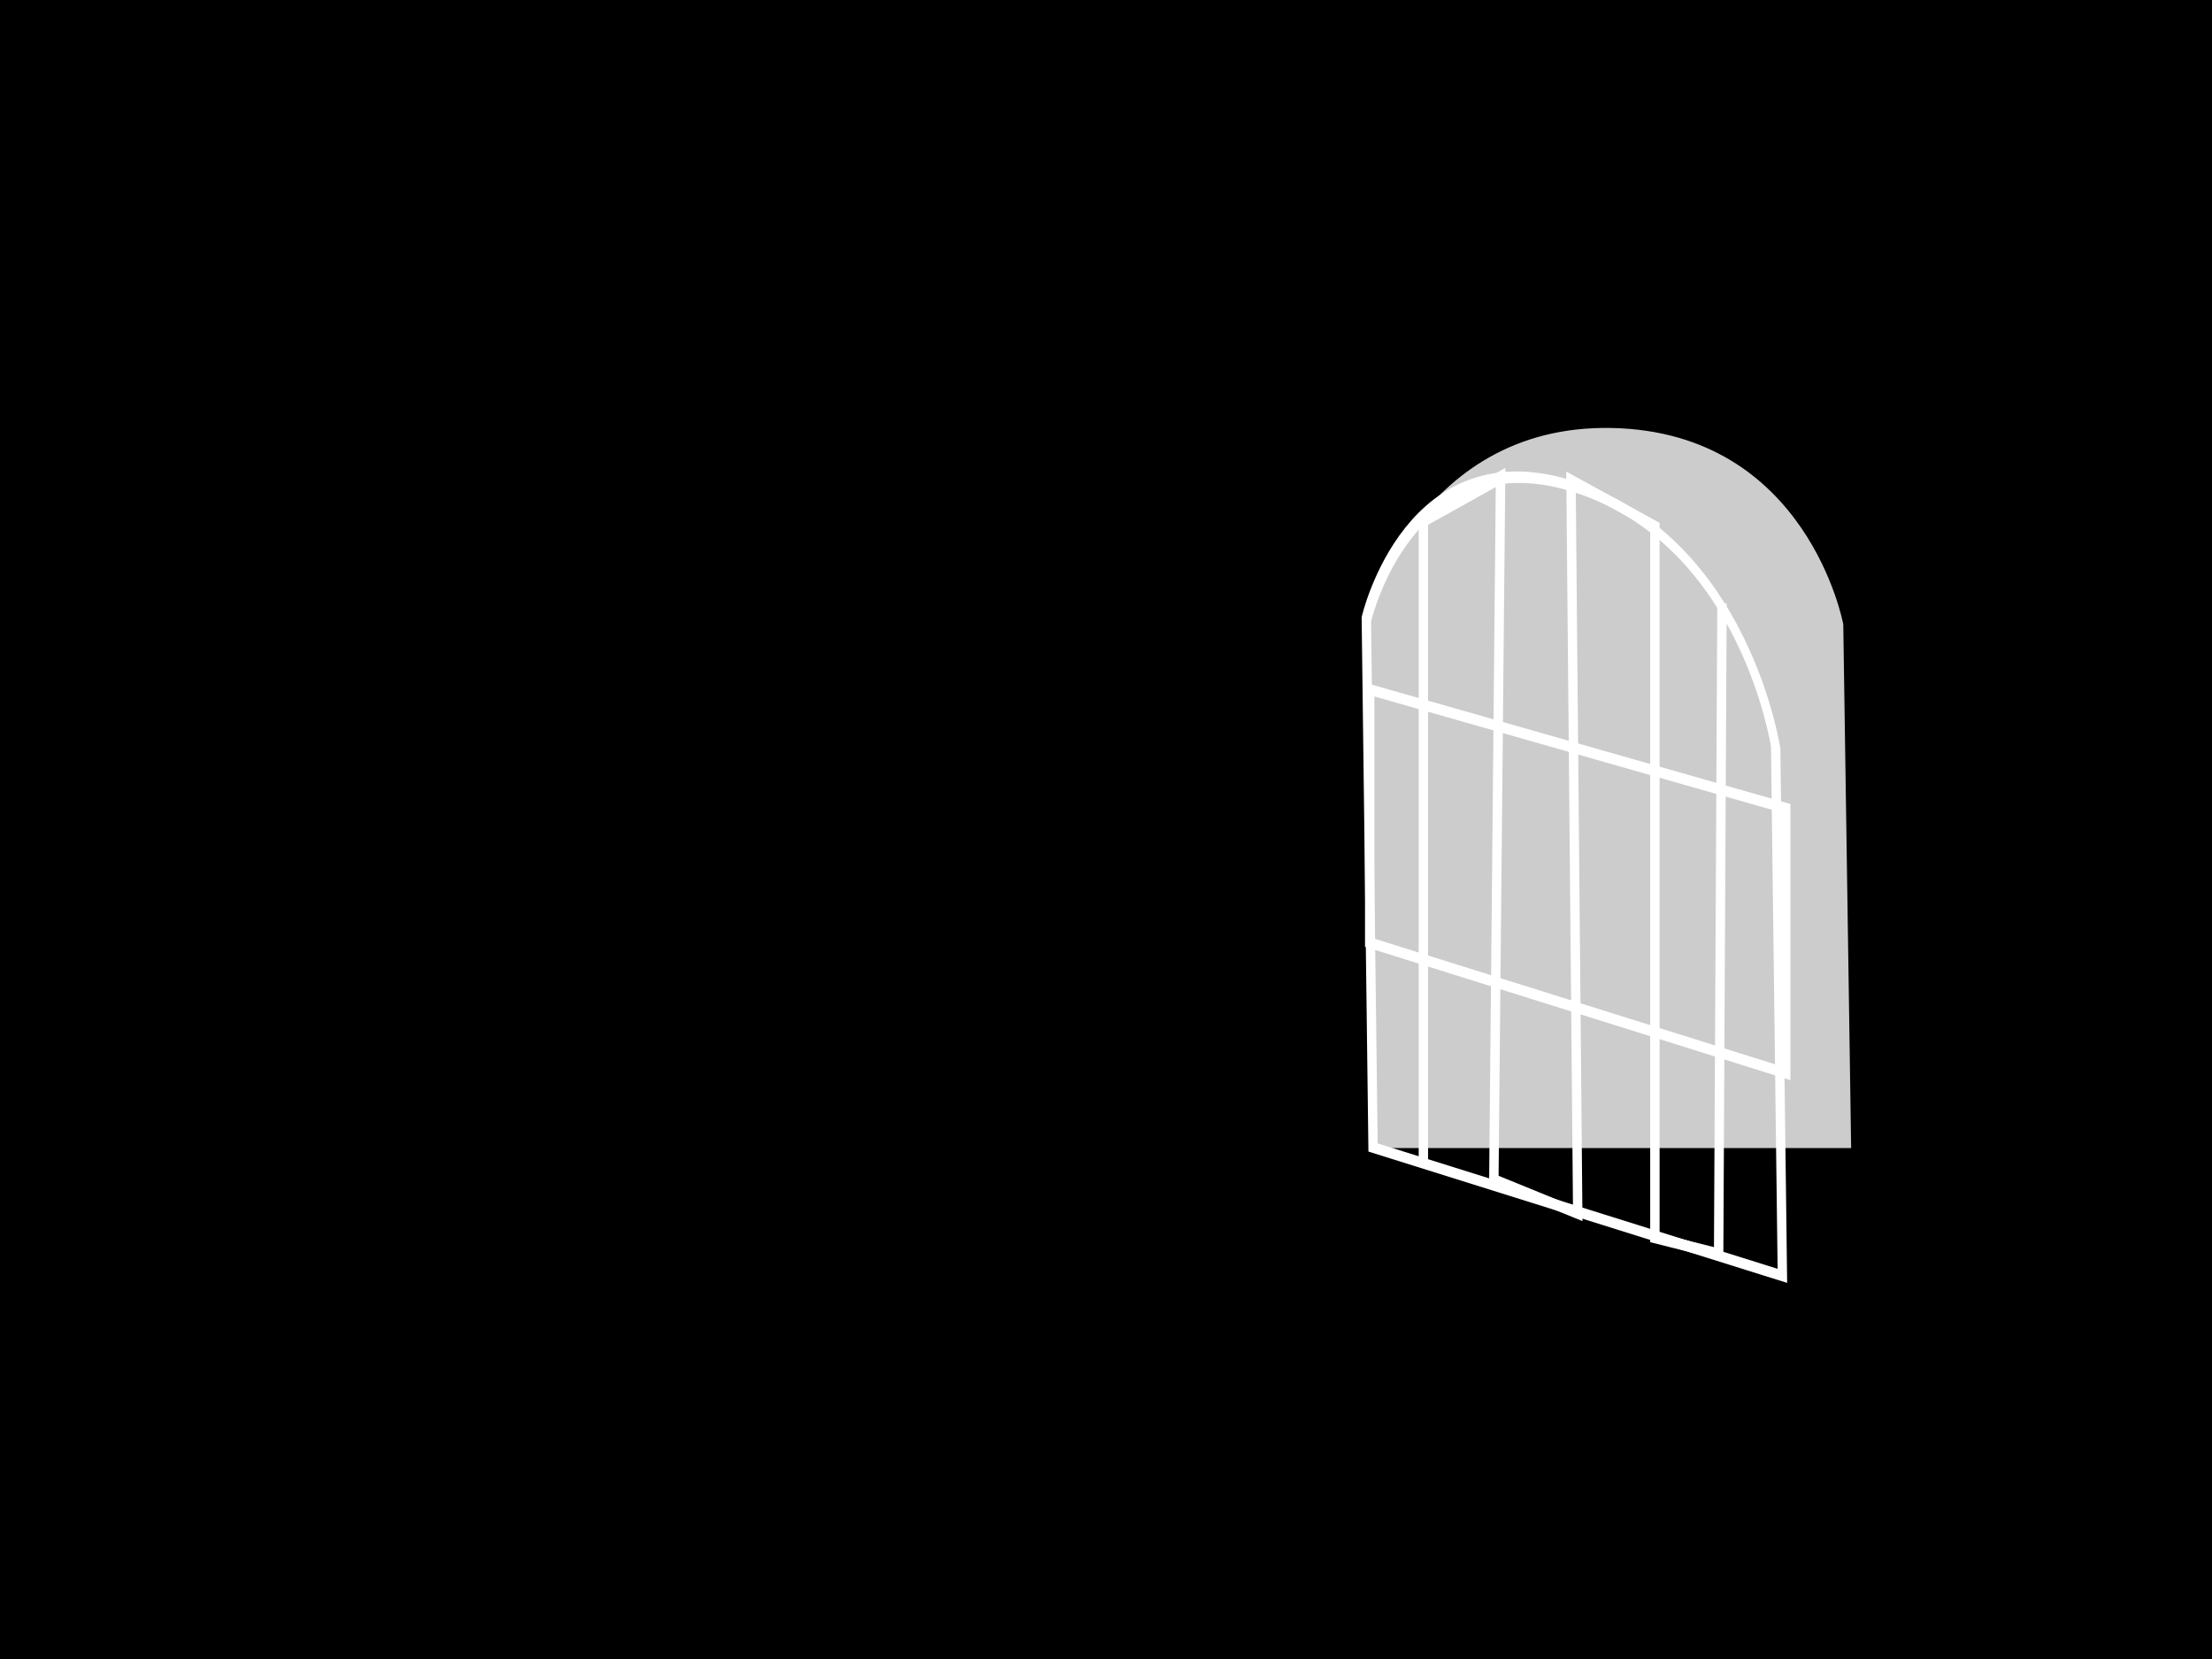
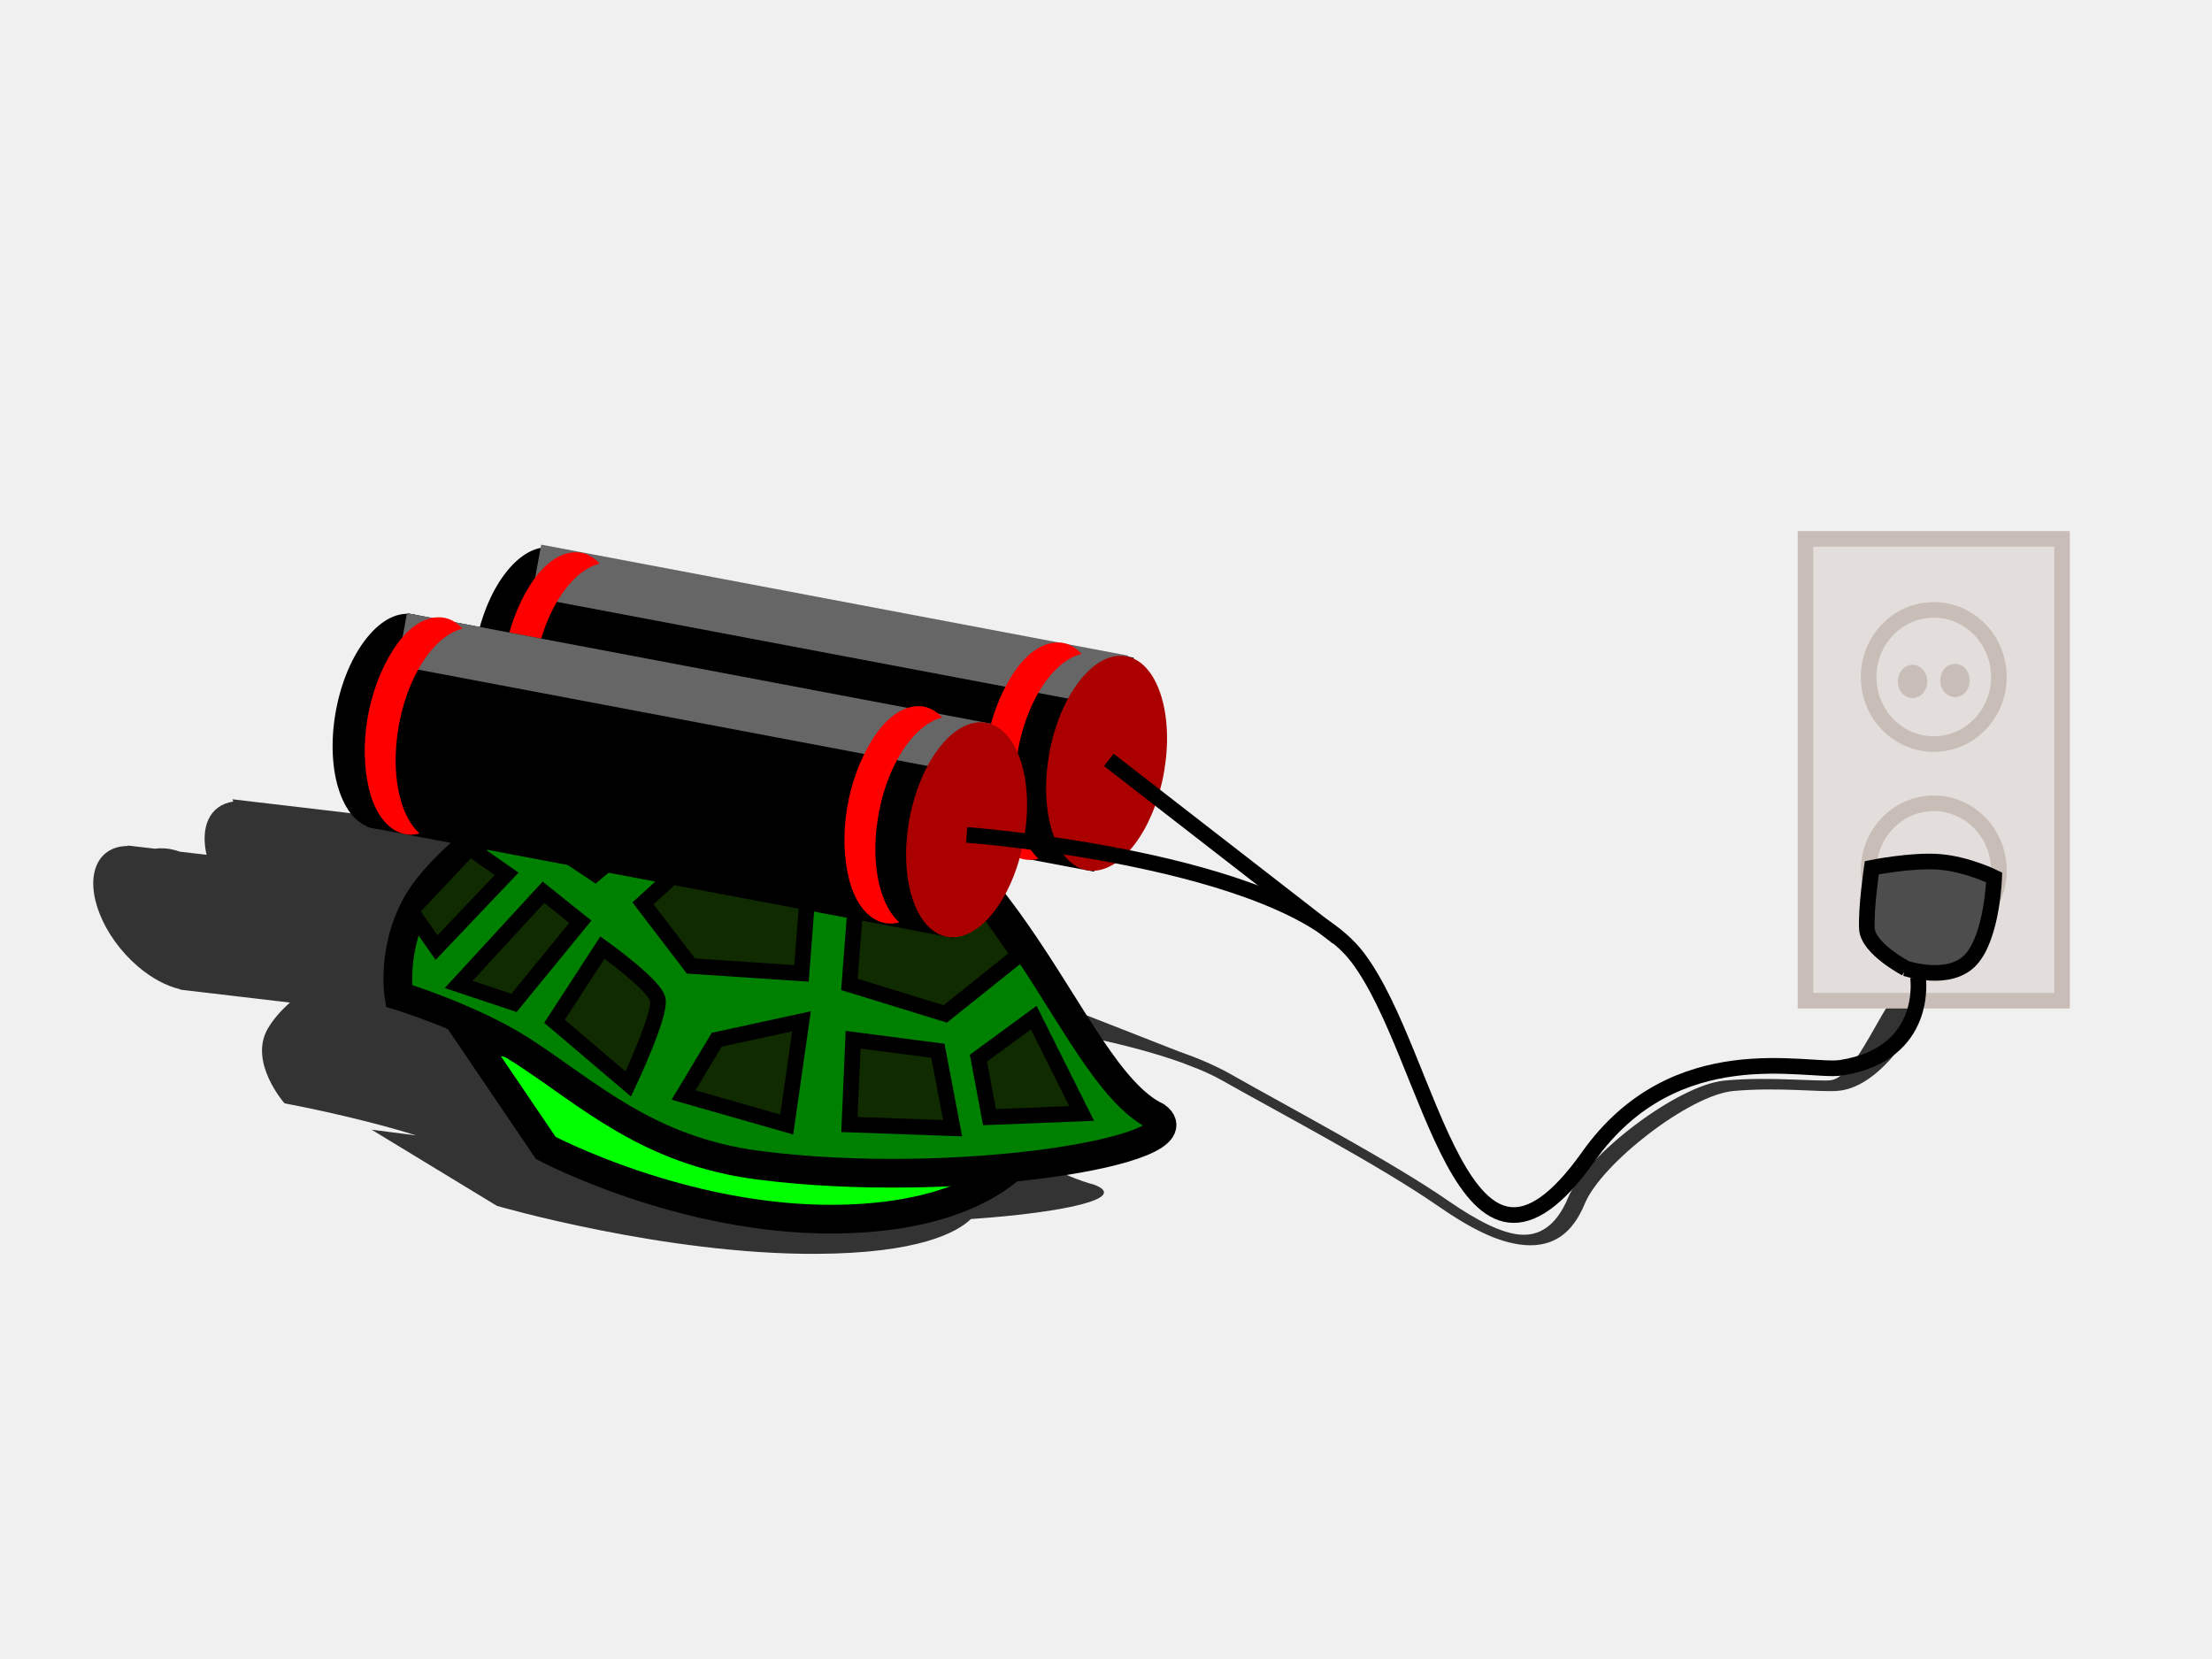
- <svg xmlns="http://www.w3.org/2000/svg" width="800" height="600" viewBox="0 0 800 600" id="svg2" version="1.1">
-   <defs id="defs4" />
-   <g id="layer1" transform="translate(0,-452.362)">
-     <rect style="color:#000000;clip-rule:nonzero;display:inline;overflow:visible;visibility:visible;opacity:1;isolation:auto;mix-blend-mode:normal;color-interpolation:sRGB;color-interpolation-filters:linearRGB;solid-color:#000000;solid-opacity:1;fill:#000000;fill-opacity:1;fill-rule:evenodd;stroke:none;stroke-width:2.709;stroke-linecap:round;stroke-linejoin:miter;stroke-miterlimit:4;stroke-dasharray:none;stroke-dashoffset:0;stroke-opacity:1;color-rendering:auto;image-rendering:auto;shape-rendering:auto;text-rendering:auto;enable-background:accumulate" id="rect4136" width="801.429" height="604.286" x="0" y="452.362" />
-     <path style="fill:#cccccc;fill-rule:evenodd;stroke:#000000;stroke-width:1px;stroke-linecap:butt;stroke-linejoin:miter;stroke-opacity:1" d="m 495.714,868.076 -2.857,-190 c 0,0 18.358,-72.861 90,-71.429 71.429,1.429 84.286,71.429 84.286,71.429 l 2.857,190 z" id="path4138" />
-     <g id="g4176" transform="matrix(0.849398,0.2663776,0,1.001305,64.60765,-175.2321)">
-       <path id="path4138-6" d="m 508.568,905.944 -2.857,-190 c 0,0 18.358,-72.861 90,-71.429 71.429,1.429 84.286,71.429 84.286,71.429 l 2.857,190 z" style="fill:none;fill-rule:evenodd;stroke:#ffffff;stroke-width:4;stroke-linecap:butt;stroke-linejoin:miter;stroke-miterlimit:4;stroke-dasharray:none;stroke-opacity:1" />
-       <path id="path4172" d="M 530,906.648 530,673.791 562.857,649.505 560,903.791 l 35.714,2.857 -2.857,-264.286 35.714,7.143 0,257.143 27.143,-1.429 1.429,-235.714" style="fill:none;fill-rule:evenodd;stroke:#ffffff;stroke-width:4;stroke-linecap:butt;stroke-linejoin:miter;stroke-miterlimit:4;stroke-dasharray:none;stroke-opacity:1" />
-       <path id="path4174" d="m 507.143,740.933 177.143,-4.286 0,95.714 -177.143,0 z" style="fill:none;fill-rule:evenodd;stroke:#ffffff;stroke-width:4;stroke-linecap:butt;stroke-linejoin:miter;stroke-miterlimit:4;stroke-dasharray:none;stroke-opacity:1" />
+ <svg xmlns="http://www.w3.org/2000/svg" width="800" height="600" viewBox="0 0 800 600" id="svg4327" version="1.1">
+   <defs id="defs4329" />
+   <g id="layer1" transform="translate(0,-452.3621)">
+     <path style="fill:#333333;fill-rule:evenodd;stroke:none;stroke-width:10.38px;stroke-linecap:butt;stroke-linejoin:miter;stroke-opacity:1" d="m 84.056,741.435 0.303,0.832 c -4.144,0.581 -7.282,2.84 -8.977,6.462 -1.576,3.403 -1.811,7.847 -0.678,12.784 L 65.041,760.374 c -1.909,-0.666 -3.826,-1.095 -5.706,-1.199 -1.192,-0.066 -2.291,-0.01 -3.313,0.137 l -9.827,-1.158 0.06,0.165 c -5.186,0.013 -9.145,2.364 -11.131,6.611 -4.461,9.591 2.094,26.079 14.666,36.892 4.942,4.243 10.325,7.155 15.34,8.298 l 0.059,0.162 39.682,4.676 c -3.474,3.063 -6.188,6.26 -8.046,9.475 -7.01,12.13 6.078,26.972 6.078,26.972 0,0 25.198,4.592 47.589,11.589 l -16.09,-2.062 45.333,27.551 c 0,0 60.585,17.634 115.515,17.352 36.949,-0.19 50.786,-7.694 55.893,-12.59 35.147,-2.445 57.054,-7.685 44.606,-12.41 -22.764,-6.106 -52.574,-29.781 -90.254,-51.102 1.285,-3.261 1.431,-7.368 0.422,-11.893 0.936,0.193 1.868,0.329 2.788,0.392 0.633,0.044 1.231,0.041 1.812,0.017 l 24.469,2.884 -0.085,-0.233 c 2.391,-0.097 4.521,-0.709 6.297,-1.808 2.26,0.27 4.545,0.55 6.86,0.846 27.465,3.513 58.292,9.124 79.604,16.828 l 4.928,1.931 0.016,-0.033 c 3.506,1.431 6.689,2.925 9.453,4.489 20.198,11.429 56.473,30.461 78.077,45.415 10.802,7.477 21.384,13.327 31.356,14.089 4.986,0.381 9.37,-0.656 12.93,-3.106 3.559,-2.451 6.44,-6.31 8.739,-11.869 5.981,-14.461 37.776,-39.263 53.702,-40.741 7.963,-0.739 15.952,-0.616 22.717,-0.378 6.765,0.239 12.148,0.658 15.728,0.255 15.735,-1.768 29.873,-25.753 29.517,-31.375 -6.945,-24.74 -19.723,25.981 -32.793,27.611 -2.08,0.234 -7.677,-0.051 -14.581,-0.295 -6.904,-0.243 -15.274,-0.381 -23.734,0.404 -16.92,1.571 -50.224,26.954 -56.577,42.314 -2.209,5.341 -4.961,8.891 -7.975,10.966 -3.014,2.075 -6.142,2.682 -9.422,2.431 -6.56,-0.501 -15.528,-5.012 -25.803,-12.124 -20.55,-14.224 -56.549,-33.281 -78.853,-45.902 -5.437,-3.076 -11.854,-5.823 -18.935,-8.288 l -80.065,-31.372 c -1.991,-8.307 -7.618,-17.124 -15.066,-23.606 l -0.431,-0.371 c -4.677,-3.965 -9.739,-6.741 -14.505,-7.955 l -0.092,-0.251 -2.311,-0.272 -0.089,-0.246 -23.738,-2.797 c -0.904,-0.186 -1.805,-0.315 -2.698,-0.365 -0.163,-0.009 -0.317,-0.005 -0.477,-0.011 z m 262.665,63.616 49.179,19.27 c -16.03,-3.463 -33.105,-6.07 -49.084,-8.114 -0.765,-0.098 -1.512,-0.187 -2.272,-0.282 0.313,-0.463 0.597,-0.954 0.849,-1.473 1.235,-2.586 1.688,-5.798 1.327,-9.401 z" id="path4701-9" />
+     <path style="fill:#00ff00;fill-rule:evenodd;stroke:#000000;stroke-width:10.38px;stroke-linecap:butt;stroke-linejoin:miter;stroke-opacity:1" d="m 169.675,826.655 27.714,40.883 c 0,0 49.307,26.17 104.418,25.751 55.111,-0.418 69.514,-24.845 69.514,-24.845 z" id="path4701" />
+     <path style="fill:#008000;fill-rule:evenodd;stroke:#000000;stroke-width:10.38px;stroke-linecap:butt;stroke-linejoin:miter;stroke-opacity:1" d="m 144.269,812.517 c 0,0 -3.596,-22.026 11.171,-40.026 22.587,-27.533 72.764,-54.275 124.023,-45.996 84.77,13.694 105.071,113.475 138.83,129.694 16.428,12.219 -72.424,26.787 -143.818,17.606 -40.363,-5.192 -61.643,-25.942 -85.609,-41.398 -18.425,-11.882 -44.597,-19.88 -44.597,-19.88 z" id="path4699" />
+     <path style="fill:#112b00;fill-rule:evenodd;stroke:#000000;stroke-width:5.653px;stroke-linecap:butt;stroke-linejoin:miter;stroke-opacity:1" d="m 217.881,795.065 -17.331,26.664 26.664,22.664 c 0,0 11.999,-25.33 10.665,-30.663 -1.333,-5.333 -19.998,-18.665 -19.998,-18.665 z" id="path4746" />
+     <path style="fill:#112b00;fill-rule:evenodd;stroke:#000000;stroke-width:5.653px;stroke-linecap:butt;stroke-linejoin:miter;stroke-opacity:1" d="m 259.21,828.394 30.663,-6.666 -5.333,37.329 -37.329,-10.665 z" id="path4748" />
+     <path style="fill:#112b00;fill-rule:evenodd;stroke:#000000;stroke-width:5.653px;stroke-linecap:butt;stroke-linejoin:miter;stroke-opacity:1" d="m 308.537,828.394 -1.333,30.663 37.329,1.333 -5.333,-27.997 z" id="path4750" />
+     <path style="fill:#112b00;fill-rule:evenodd;stroke:#000000;stroke-width:5.653px;stroke-linecap:butt;stroke-linejoin:miter;stroke-opacity:1" d="m 373.863,820.396 -19.998,14.665 4,21.33 33.329,-1.333 z" id="path4752" />
+     <path style="fill:#112b00;fill-rule:evenodd;stroke:#000000;stroke-width:5.653px;stroke-linecap:butt;stroke-linejoin:miter;stroke-opacity:1" d="m 257.877,724.407 6.666,15.998 39.995,14.665 25.33,-7.999 -37.329,-19.997 z" id="path4756" />
+     <path style="fill:#112b00;fill-rule:evenodd;stroke:#000000;stroke-width:5.653px;stroke-linecap:butt;stroke-linejoin:miter;stroke-opacity:1" d="m 185.885,815.063 23.997,-29.33 -13.332,-10.665 -30.663,33.33 z" id="path4758" />
+     <path style="fill:#112b00;fill-rule:evenodd;stroke:#000000;stroke-width:5.653px;stroke-linecap:butt;stroke-linejoin:miter;stroke-opacity:1" d="m 183.219,768.401 -25.33,26.664 -9.332,-13.332 21.331,-22.664 z" id="path4760" />
+     <path style="fill:#112b00;fill-rule:evenodd;stroke:#000000;stroke-width:5.653px;stroke-linecap:butt;stroke-linejoin:miter;stroke-opacity:1" d="m 183.219,747.071 31.996,21.33 31.996,-26.664 -14.665,-14.665 -27.997,7.999 z" id="path4762" />
+     <path style="fill:#112b00;fill-rule:evenodd;stroke:#000000;stroke-width:5.653px;stroke-linecap:butt;stroke-linejoin:miter;stroke-opacity:1" d="m 249.878,801.731 -17.331,-22.664 29.33,-26.664 30.663,17.332 -2.666,34.662 z" id="path4764" />
+     <path style="fill:#112b00;fill-rule:evenodd;stroke:#000000;stroke-width:5.653px;stroke-linecap:butt;stroke-linejoin:miter;stroke-opacity:1" d="m 343.2,761.736 -33.329,11.998 -2.666,34.663 34.663,10.665 26.664,-21.331 z" id="path4766" />
+     <g id="g4416" transform="matrix(5.563604,0.9995371,-0.9995371,5.563604,1074.515,-4911.663)">
+       <g transform="matrix(1.087328,0.00996893,-0.00778821,1.391784,22.65213,-399.5165)" id="g3480">
+         <rect style="color:#000000;clip-rule:nonzero;display:inline;overflow:visible;visibility:visible;opacity:1;isolation:auto;mix-blend-mode:normal;color-interpolation:sRGB;color-interpolation-filters:linearRGB;solid-color:#000000;solid-opacity:1;fill:#000000;fill-opacity:1;fill-rule:evenodd;stroke:none;stroke-width:3.543;stroke-linecap:round;stroke-linejoin:miter;stroke-miterlimit:4;stroke-dasharray:none;stroke-dashoffset:0;stroke-opacity:1;color-rendering:auto;image-rendering:auto;shape-rendering:auto;text-rendering:auto;enable-background:accumulate" id="rect3410" width="35.142" height="10" x="5.966" y="1002.522" />
+         <path style="color:#000000;clip-rule:nonzero;display:inline;overflow:visible;visibility:visible;opacity:1;isolation:auto;mix-blend-mode:normal;color-interpolation:sRGB;color-interpolation-filters:linearRGB;solid-color:#000000;solid-opacity:1;fill:#000000;fill-opacity:1;fill-rule:evenodd;stroke:none;stroke-width:3.543;stroke-linecap:round;stroke-linejoin:miter;stroke-miterlimit:4;stroke-dasharray:none;stroke-dashoffset:0;stroke-opacity:1;color-rendering:auto;image-rendering:auto;shape-rendering:auto;text-rendering:auto;enable-background:accumulate" id="path3412" d="m 8.667,1003.886 a 3.42,5 0 0 1 0.15,7.051 3.42,5 0 0 1 -4.822,0.253 3.42,5 0 0 1 -0.196,-7.049 3.42,5 0 0 1 4.82,-0.32" />
+         <rect style="color:#000000;clip-rule:nonzero;display:inline;overflow:visible;visibility:visible;opacity:1;isolation:auto;mix-blend-mode:normal;color-interpolation:sRGB;color-interpolation-filters:linearRGB;solid-color:#000000;solid-opacity:1;fill:#666666;fill-opacity:1;fill-rule:evenodd;stroke:none;stroke-width:3.543;stroke-linecap:round;stroke-linejoin:miter;stroke-miterlimit:4;stroke-dasharray:none;stroke-dashoffset:0;stroke-opacity:1;color-rendering:auto;image-rendering:auto;shape-rendering:auto;text-rendering:auto;enable-background:accumulate" id="rect3410-6-3-5" width="35.142" height="2.453" x="5.612" y="1002.475" />
+         <path style="color:#000000;clip-rule:nonzero;display:inline;overflow:visible;visibility:visible;opacity:1;isolation:auto;mix-blend-mode:normal;color-interpolation:sRGB;color-interpolation-filters:linearRGB;solid-color:#000000;solid-opacity:1;fill:#aa0000;fill-opacity:1;fill-rule:evenodd;stroke:none;stroke-width:3.543;stroke-linecap:round;stroke-linejoin:miter;stroke-miterlimit:4;stroke-dasharray:none;stroke-dashoffset:0;stroke-opacity:1;color-rendering:auto;image-rendering:auto;shape-rendering:auto;text-rendering:auto;enable-background:accumulate" id="path3412-3" d="m 43.012,1003.886 a 3.42,5 0 0 1 0.15,7.051 3.42,5 0 0 1 -4.822,0.253 3.42,5 0 0 1 -0.196,-7.049 3.42,5 0 0 1 4.82,-0.32" />
+         <path id="path3412-3-5-9-0" d="m 7.861,1002.506 c -1.097,0.088 -1.945,0.881 -2.462,1.895 -1.033,2.029 -0.99,4.651 0.173,6.586 0.581,0.968 1.554,1.684 2.652,1.615 0.24,-0.015 0.466,-0.07 0.682,-0.148 a 3.42,5 0 0 1 -1.26,-1.077 3.42,5 0 0 1 -0.194,-7.049 3.42,5 0 0 1 1.746,-1.49 c -0.404,-0.238 -0.853,-0.37 -1.337,-0.332 z" style="color:#000000;font-style:normal;font-variant:normal;font-weight:normal;font-stretch:normal;font-size:medium;line-height:normal;font-family:sans-serif;text-indent:0;text-align:start;text-decoration:none;text-decoration-line:none;text-decoration-style:solid;text-decoration-color:#000000;letter-spacing:normal;word-spacing:normal;text-transform:none;direction:ltr;block-progression:tb;writing-mode:lr-tb;baseline-shift:baseline;text-anchor:start;white-space:normal;clip-rule:nonzero;display:inline;overflow:visible;visibility:visible;opacity:1;isolation:auto;mix-blend-mode:normal;color-interpolation:sRGB;color-interpolation-filters:linearRGB;solid-color:#000000;solid-opacity:1;fill:#ff0000;fill-opacity:1;fill-rule:evenodd;stroke:none;stroke-width:2.447;stroke-linecap:round;stroke-linejoin:miter;stroke-miterlimit:4;stroke-dasharray:none;stroke-dashoffset:0;stroke-opacity:1;color-rendering:auto;image-rendering:auto;shape-rendering:auto;text-rendering:auto;enable-background:accumulate" />
+         <rect style="color:#000000;clip-rule:nonzero;display:inline;overflow:visible;visibility:visible;opacity:1;isolation:auto;mix-blend-mode:normal;color-interpolation:sRGB;color-interpolation-filters:linearRGB;solid-color:#000000;solid-opacity:1;fill:#000000;fill-opacity:1;fill-rule:evenodd;stroke:none;stroke-width:3.543;stroke-linecap:round;stroke-linejoin:miter;stroke-miterlimit:4;stroke-dasharray:none;stroke-dashoffset:0;stroke-opacity:1;color-rendering:auto;image-rendering:auto;shape-rendering:auto;text-rendering:auto;enable-background:accumulate" id="rect3410-6" width="35.142" height="10" x="-1.418" y="1006.72" />
+         <path style="color:#000000;clip-rule:nonzero;display:inline;overflow:visible;visibility:visible;opacity:1;isolation:auto;mix-blend-mode:normal;color-interpolation:sRGB;color-interpolation-filters:linearRGB;solid-color:#000000;solid-opacity:1;fill:#000000;fill-opacity:1;fill-rule:evenodd;stroke:none;stroke-width:3.543;stroke-linecap:round;stroke-linejoin:miter;stroke-miterlimit:4;stroke-dasharray:none;stroke-dashoffset:0;stroke-opacity:1;color-rendering:auto;image-rendering:auto;shape-rendering:auto;text-rendering:auto;enable-background:accumulate" id="path3412-7" d="m 1.283,1008.084 a 3.42,5 0 0 1 0.15,7.051 3.42,5 0 0 1 -4.822,0.253 3.42,5 0 0 1 -0.196,-7.048 3.42,5 0 0 1 4.82,-0.32" />
+         <rect style="color:#000000;clip-rule:nonzero;display:inline;overflow:visible;visibility:visible;opacity:1;isolation:auto;mix-blend-mode:normal;color-interpolation:sRGB;color-interpolation-filters:linearRGB;solid-color:#000000;solid-opacity:1;fill:#666666;fill-opacity:1;fill-rule:evenodd;stroke:none;stroke-width:3.543;stroke-linecap:round;stroke-linejoin:miter;stroke-miterlimit:4;stroke-dasharray:none;stroke-dashoffset:0;stroke-opacity:1;color-rendering:auto;image-rendering:auto;shape-rendering:auto;text-rendering:auto;enable-background:accumulate" id="rect3410-6-3" width="35.142" height="2.453" x="-1.418" y="1006.72" />
+         <path id="path3412-3-5-9-7" d="m 36.709,1002.465 c -1.097,0.088 -1.945,0.881 -2.462,1.895 -1.033,2.029 -0.99,4.651 0.173,6.586 0.581,0.968 1.554,1.684 2.652,1.615 0.24,-0.015 0.466,-0.07 0.682,-0.148 a 3.42,5 0 0 1 -1.26,-1.077 3.42,5 0 0 1 -0.194,-7.049 3.42,5 0 0 1 1.746,-1.49 c -0.404,-0.238 -0.853,-0.37 -1.337,-0.332 z" style="color:#000000;font-style:normal;font-variant:normal;font-weight:normal;font-stretch:normal;font-size:medium;line-height:normal;font-family:sans-serif;text-indent:0;text-align:start;text-decoration:none;text-decoration-line:none;text-decoration-style:solid;text-decoration-color:#000000;letter-spacing:normal;word-spacing:normal;text-transform:none;direction:ltr;block-progression:tb;writing-mode:lr-tb;baseline-shift:baseline;text-anchor:start;white-space:normal;clip-rule:nonzero;display:inline;overflow:visible;visibility:visible;opacity:1;isolation:auto;mix-blend-mode:normal;color-interpolation:sRGB;color-interpolation-filters:linearRGB;solid-color:#000000;solid-opacity:1;fill:#ff0000;fill-opacity:1;fill-rule:evenodd;stroke:none;stroke-width:2.447;stroke-linecap:round;stroke-linejoin:miter;stroke-miterlimit:4;stroke-dasharray:none;stroke-dashoffset:0;stroke-opacity:1;color-rendering:auto;image-rendering:auto;shape-rendering:auto;text-rendering:auto;enable-background:accumulate" />
+         <path style="color:#000000;clip-rule:nonzero;display:inline;overflow:visible;visibility:visible;opacity:1;isolation:auto;mix-blend-mode:normal;color-interpolation:sRGB;color-interpolation-filters:linearRGB;solid-color:#000000;solid-opacity:1;fill:#aa0000;fill-opacity:1;fill-rule:evenodd;stroke:none;stroke-width:3.543;stroke-linecap:round;stroke-linejoin:miter;stroke-miterlimit:4;stroke-dasharray:none;stroke-dashoffset:0;stroke-opacity:1;color-rendering:auto;image-rendering:auto;shape-rendering:auto;text-rendering:auto;enable-background:accumulate" id="path3412-3-5" d="m 35.627,1008.084 a 3.42,5 0 0 1 0.15,7.051 3.42,5 0 0 1 -4.822,0.253 3.42,5 0 0 1 -0.196,-7.048 3.42,5 0 0 1 4.82,-0.32" />
+         <path id="path3412-3-5-9" d="m 29.331,1006.531 c -1.097,0.088 -1.945,0.881 -2.462,1.895 -1.033,2.029 -0.99,4.651 0.173,6.586 0.581,0.968 1.554,1.684 2.652,1.615 0.24,-0.015 0.466,-0.07 0.682,-0.148 a 3.42,5 0 0 1 -1.26,-1.077 3.42,5 0 0 1 -0.194,-7.049 3.42,5 0 0 1 1.746,-1.49 c -0.404,-0.238 -0.853,-0.37 -1.337,-0.332 z" style="color:#000000;font-style:normal;font-variant:normal;font-weight:normal;font-stretch:normal;font-size:medium;line-height:normal;font-family:sans-serif;text-indent:0;text-align:start;text-decoration:none;text-decoration-line:none;text-decoration-style:solid;text-decoration-color:#000000;letter-spacing:normal;word-spacing:normal;text-transform:none;direction:ltr;block-progression:tb;writing-mode:lr-tb;baseline-shift:baseline;text-anchor:start;white-space:normal;clip-rule:nonzero;display:inline;overflow:visible;visibility:visible;opacity:1;isolation:auto;mix-blend-mode:normal;color-interpolation:sRGB;color-interpolation-filters:linearRGB;solid-color:#000000;solid-opacity:1;fill:#ff0000;fill-opacity:1;fill-rule:evenodd;stroke:none;stroke-width:2.447;stroke-linecap:round;stroke-linejoin:miter;stroke-miterlimit:4;stroke-dasharray:none;stroke-dashoffset:0;stroke-opacity:1;color-rendering:auto;image-rendering:auto;shape-rendering:auto;text-rendering:auto;enable-background:accumulate" />
+         <path id="path3412-3-5-9-2" d="m 0.624,1006.614 c -1.097,0.088 -1.945,0.881 -2.462,1.895 -1.033,2.029 -0.99,4.651 0.173,6.586 0.581,0.968 1.554,1.684 2.652,1.615 0.24,-0.015 0.466,-0.07 0.682,-0.148 a 3.42,5 0 0 1 -1.26,-1.077 3.42,5 0 0 1 -0.194,-7.049 3.42,5 0 0 1 1.746,-1.49 c -0.404,-0.238 -0.853,-0.37 -1.337,-0.332 z" style="color:#000000;font-style:normal;font-variant:normal;font-weight:normal;font-stretch:normal;font-size:medium;line-height:normal;font-family:sans-serif;text-indent:0;text-align:start;text-decoration:none;text-decoration-line:none;text-decoration-style:solid;text-decoration-color:#000000;letter-spacing:normal;word-spacing:normal;text-transform:none;direction:ltr;block-progression:tb;writing-mode:lr-tb;baseline-shift:baseline;text-anchor:start;white-space:normal;clip-rule:nonzero;display:inline;overflow:visible;visibility:visible;opacity:1;isolation:auto;mix-blend-mode:normal;color-interpolation:sRGB;color-interpolation-filters:linearRGB;solid-color:#000000;solid-opacity:1;fill:#ff0000;fill-opacity:1;fill-rule:evenodd;stroke:none;stroke-width:2.447;stroke-linecap:round;stroke-linejoin:miter;stroke-miterlimit:4;stroke-dasharray:none;stroke-dashoffset:0;stroke-opacity:1;color-rendering:auto;image-rendering:auto;shape-rendering:auto;text-rendering:auto;enable-background:accumulate" />
+       </g>
+       <text id="text3490" y="1013.267" x="24.367" style="font-style:normal;font-weight:normal;font-size:45px;line-height:125%;font-family:sans-serif;text-align:end;letter-spacing:0px;word-spacing:0px;text-anchor:end;fill:#000000;fill-opacity:1;stroke:none;stroke-width:1px;stroke-linecap:butt;stroke-linejoin:miter;stroke-opacity:1" xml:space="preserve">
+         <tspan style="font-size:13.75px;fill:#ffff00" y="1013.267" x="24.367" id="tspan3492">+</tspan>
+       </text>
+       <text id="text3490-6" y="1012.761" x="42.51" style="font-style:normal;font-weight:normal;font-size:45px;line-height:125%;font-family:sans-serif;text-align:end;letter-spacing:0px;word-spacing:0px;text-anchor:end;fill:#000000;fill-opacity:1;stroke:none;stroke-width:1px;stroke-linecap:butt;stroke-linejoin:miter;stroke-opacity:1" xml:space="preserve">
+         <tspan style="font-size:13.75px;fill:#ffff00" y="1012.761" x="42.51" id="tspan3492-2">-</tspan>
+       </text>
    </g>
+     <g id="g5089" transform="matrix(5.652677,0,0,5.652677,-1491.867,-2226.548)">
+       <rect y="508.395" x="379.439" height="29.547" width="16.415" id="rect4976" style="color:#000000;clip-rule:nonzero;display:inline;overflow:visible;visibility:visible;opacity:1;isolation:auto;mix-blend-mode:normal;color-interpolation:sRGB;color-interpolation-filters:linearRGB;solid-color:#000000;solid-opacity:1;fill:#e3dedb;fill-opacity:1;fill-rule:evenodd;stroke:#c8beb7;stroke-width:1;stroke-linecap:round;stroke-linejoin:miter;stroke-miterlimit:4;stroke-dasharray:none;stroke-dashoffset:0;stroke-opacity:1;color-rendering:auto;image-rendering:auto;shape-rendering:auto;text-rendering:auto;enable-background:accumulate" />
+       <ellipse ry="4.293" rx="4.167" cy="529.608" cx="387.646" id="path4978-6" style="color:#000000;clip-rule:nonzero;display:inline;overflow:visible;visibility:visible;opacity:1;isolation:auto;mix-blend-mode:normal;color-interpolation:sRGB;color-interpolation-filters:linearRGB;solid-color:#000000;solid-opacity:1;fill:#e3dedb;fill-opacity:1;fill-rule:evenodd;stroke:#c8beb7;stroke-width:1;stroke-linecap:round;stroke-linejoin:miter;stroke-miterlimit:4;stroke-dasharray:none;stroke-dashoffset:0;stroke-opacity:1;color-rendering:auto;image-rendering:auto;shape-rendering:auto;text-rendering:auto;enable-background:accumulate" />
+       <ellipse ry="0.568" rx="0.442" cy="529.892" cx="386.289" id="path4995-5" style="color:#000000;clip-rule:nonzero;display:inline;overflow:visible;visibility:visible;opacity:1;isolation:auto;mix-blend-mode:normal;color-interpolation:sRGB;color-interpolation-filters:linearRGB;solid-color:#000000;solid-opacity:1;fill:#e3dedb;fill-opacity:1;fill-rule:evenodd;stroke:#c8beb7;stroke-width:1;stroke-linecap:round;stroke-linejoin:miter;stroke-miterlimit:4;stroke-dasharray:none;stroke-dashoffset:0;stroke-opacity:1;color-rendering:auto;image-rendering:auto;shape-rendering:auto;text-rendering:auto;enable-background:accumulate" />
+       <ellipse ry="0.568" rx="0.442" cy="529.829" cx="389.003" id="path4995-7-3" style="color:#000000;clip-rule:nonzero;display:inline;overflow:visible;visibility:visible;opacity:1;isolation:auto;mix-blend-mode:normal;color-interpolation:sRGB;color-interpolation-filters:linearRGB;solid-color:#000000;solid-opacity:1;fill:#e3dedb;fill-opacity:1;fill-rule:evenodd;stroke:#c8beb7;stroke-width:1;stroke-linecap:round;stroke-linejoin:miter;stroke-miterlimit:4;stroke-dasharray:none;stroke-dashoffset:0;stroke-opacity:1;color-rendering:auto;image-rendering:auto;shape-rendering:auto;text-rendering:auto;enable-background:accumulate" />
+       <ellipse ry="4.293" rx="4.167" cy="517.234" cx="387.646" id="path4978-6-5" style="color:#000000;clip-rule:nonzero;display:inline;overflow:visible;visibility:visible;opacity:1;isolation:auto;mix-blend-mode:normal;color-interpolation:sRGB;color-interpolation-filters:linearRGB;solid-color:#000000;solid-opacity:1;fill:#e3dedb;fill-opacity:1;fill-rule:evenodd;stroke:#c8beb7;stroke-width:1;stroke-linecap:round;stroke-linejoin:miter;stroke-miterlimit:4;stroke-dasharray:none;stroke-dashoffset:0;stroke-opacity:1;color-rendering:auto;image-rendering:auto;shape-rendering:auto;text-rendering:auto;enable-background:accumulate" />
+       <ellipse ry="0.568" rx="0.442" cy="517.518" cx="386.289" id="path4995-5-6" style="color:#000000;clip-rule:nonzero;display:inline;overflow:visible;visibility:visible;opacity:1;isolation:auto;mix-blend-mode:normal;color-interpolation:sRGB;color-interpolation-filters:linearRGB;solid-color:#000000;solid-opacity:1;fill:#e3dedb;fill-opacity:1;fill-rule:evenodd;stroke:#c8beb7;stroke-width:1;stroke-linecap:round;stroke-linejoin:miter;stroke-miterlimit:4;stroke-dasharray:none;stroke-dashoffset:0;stroke-opacity:1;color-rendering:auto;image-rendering:auto;shape-rendering:auto;text-rendering:auto;enable-background:accumulate" />
+       <ellipse ry="0.568" rx="0.442" cy="517.455" cx="389.003" id="path4995-7-3-2" style="color:#000000;clip-rule:nonzero;display:inline;overflow:visible;visibility:visible;opacity:1;isolation:auto;mix-blend-mode:normal;color-interpolation:sRGB;color-interpolation-filters:linearRGB;solid-color:#000000;solid-opacity:1;fill:#e3dedb;fill-opacity:1;fill-rule:evenodd;stroke:#c8beb7;stroke-width:1;stroke-linecap:round;stroke-linejoin:miter;stroke-miterlimit:4;stroke-dasharray:none;stroke-dashoffset:0;stroke-opacity:1;color-rendering:auto;image-rendering:auto;shape-rendering:auto;text-rendering:auto;enable-background:accumulate" />
+     </g>
+     <path style="fill:#4d4d4d;fill-rule:evenodd;stroke:#000000;stroke-width:5.653px;stroke-linecap:butt;stroke-linejoin:miter;stroke-opacity:1" d="m 689.265,802.605 c 0,0 -13.611,-7.149 -14.062,-14.273 -0.451,-7.123 1.747,-22.138 1.747,-22.138 0,0 14.406,-2.913 24.468,-2.119 10.063,0.794 19.808,5.613 19.808,5.613 0,0 -0.661,21.211 -8.42,29.712 -7.759,8.501 -23.542,3.205 -23.542,3.205 z" id="path4957" />
+     <path style="fill:none;fill-rule:evenodd;stroke:#000000;stroke-width:5.653px;stroke-linecap:butt;stroke-linejoin:miter;stroke-opacity:1" d="m 349.629,754.309 c 0,0 114.201,8.565 141.324,44.253 27.123,35.688 37.592,136.792 83.51,72.09 31.405,-44.253 79.227,-30.232 91.361,-32.119 32.119,-4.996 27.837,-32.833 27.837,-32.833" id="path4953" />
+     <path style="fill:none;fill-rule:evenodd;stroke:#000000;stroke-width:5.653px;stroke-linecap:butt;stroke-linejoin:miter;stroke-opacity:1" d="m 401.02,727.186 82.796,64.238" id="path4955" />
  </g>
</svg>
